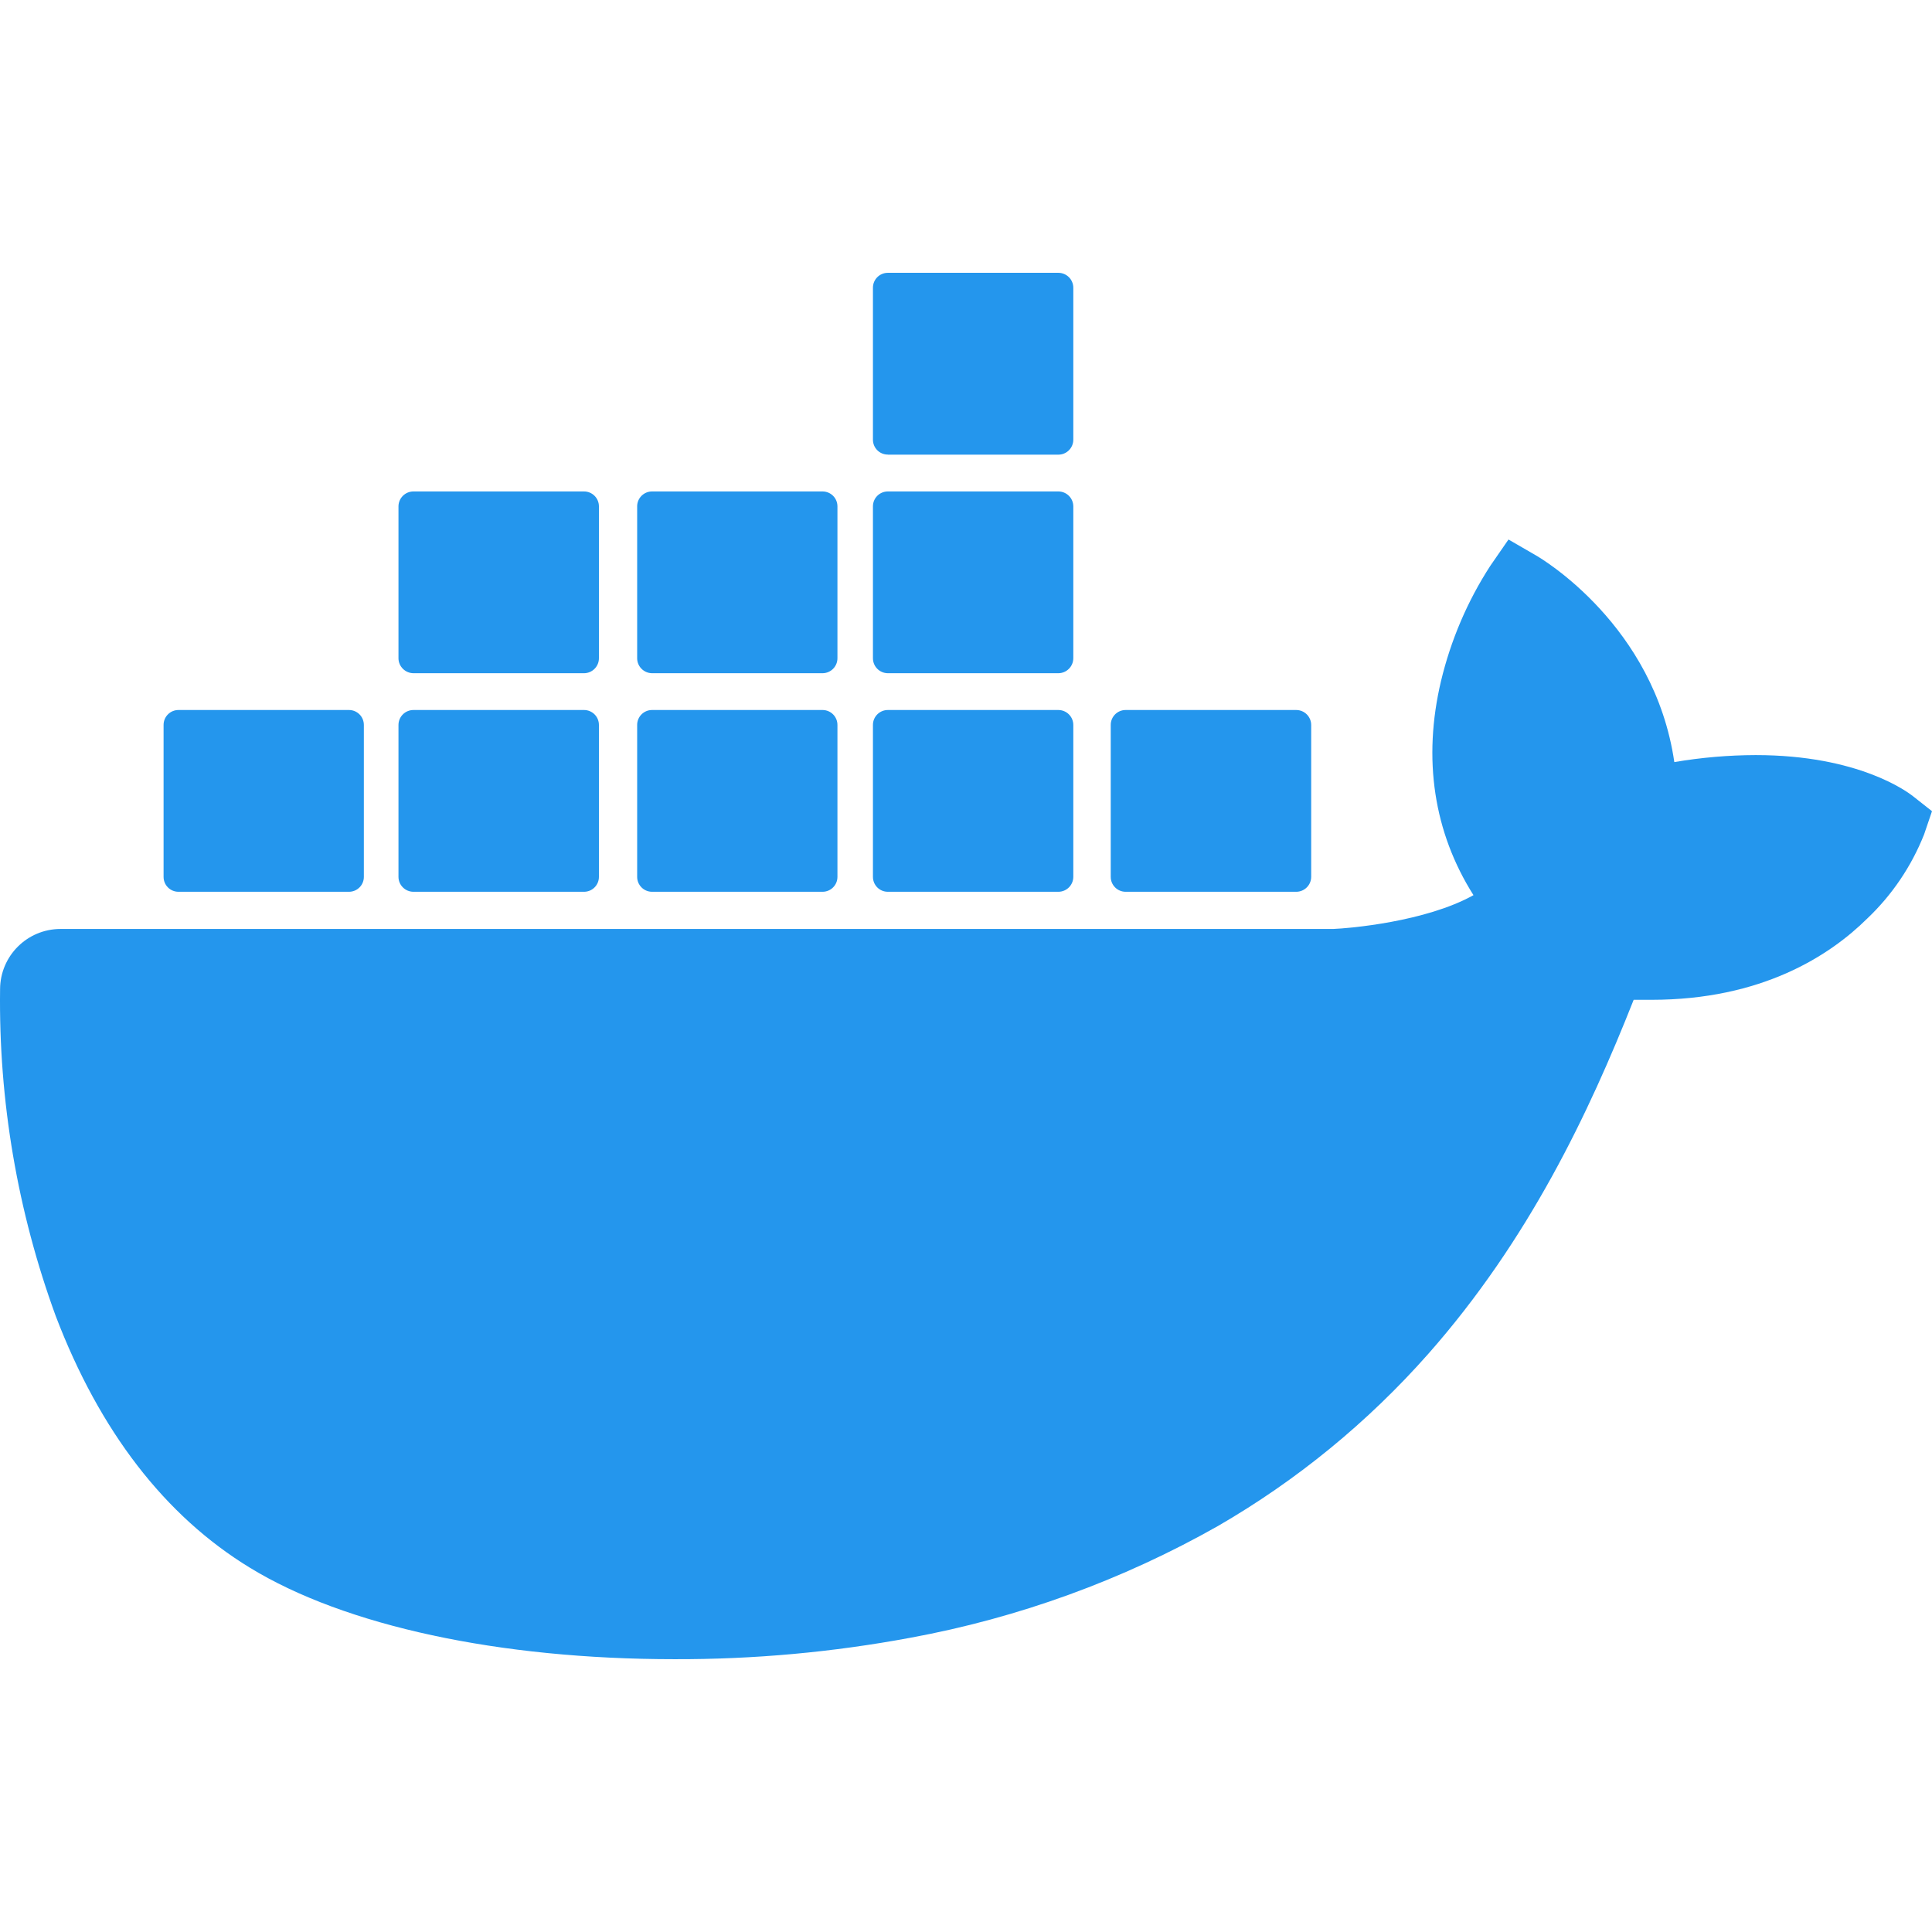
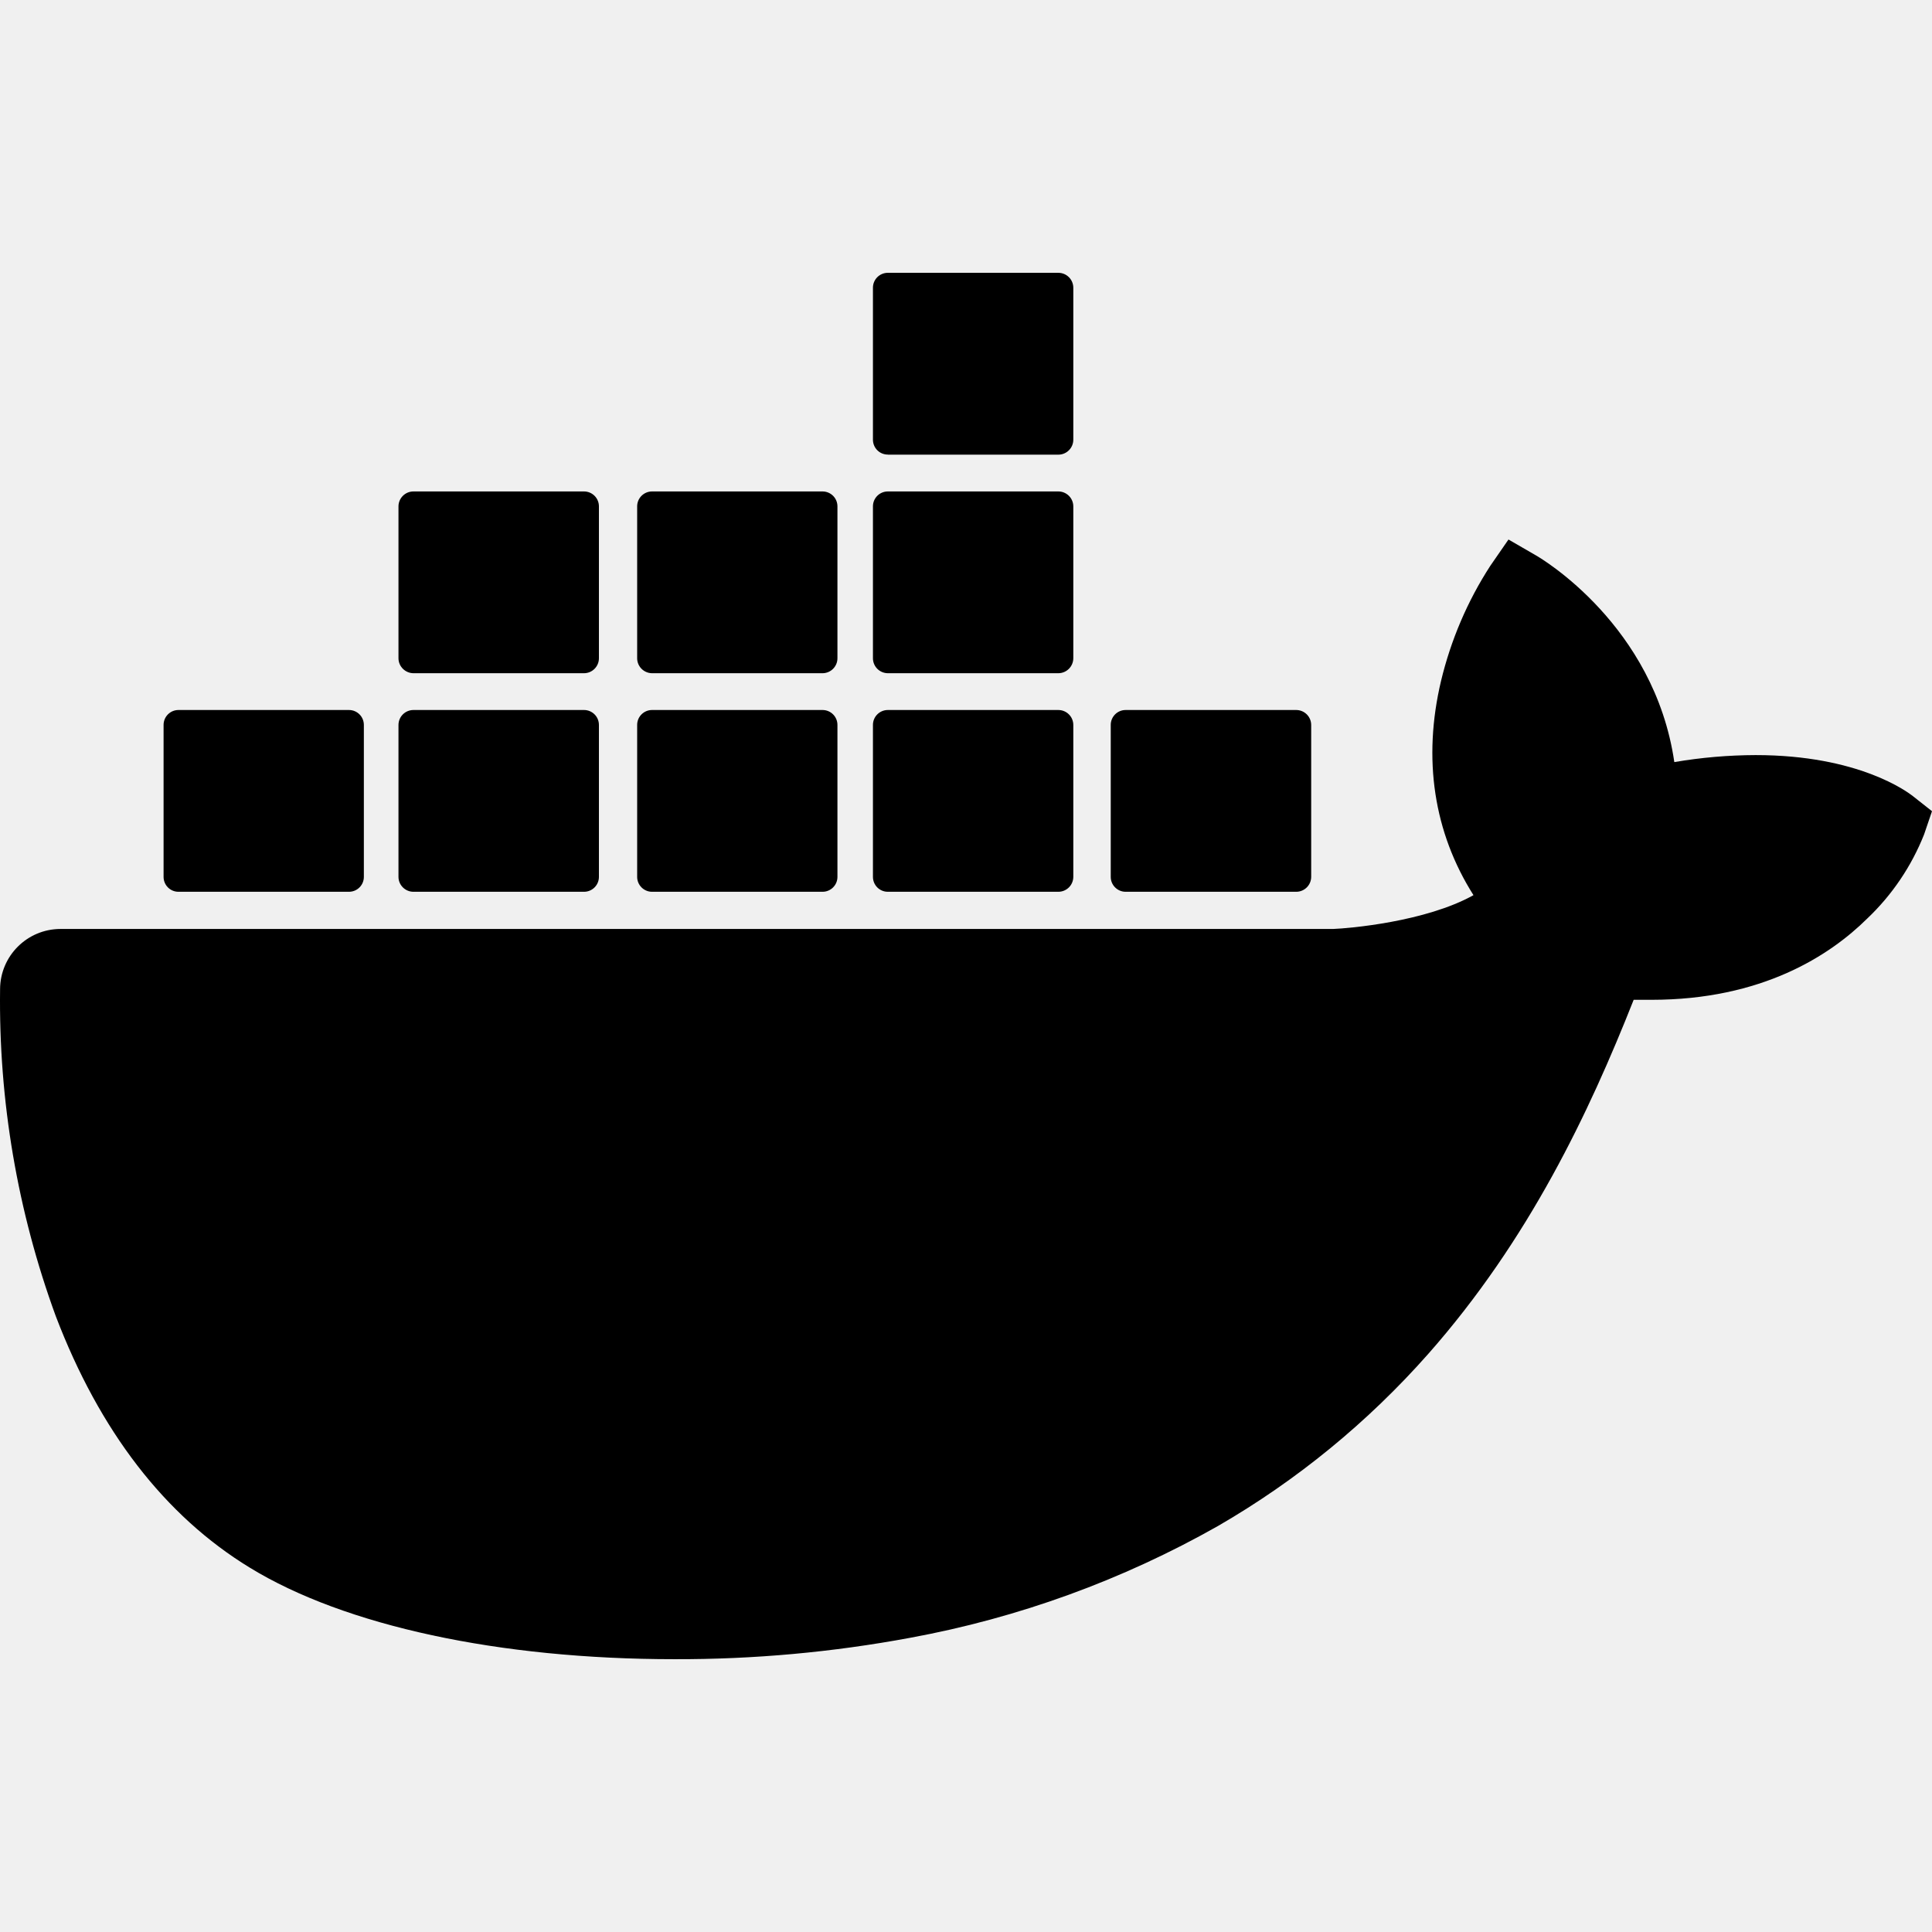
- <svg xmlns="http://www.w3.org/2000/svg" fill="#2496ED" role="img" viewBox="0 0 24 24">
-   <rect x="0" y="0" width="100%" height="100%" fill="#fff" />
-   <path d="M13.983 11.078h2.119a.186.186 0 00.186-.185V9.006a.186.186 0 00-.186-.186h-2.119a.185.185 0 00-.185.185v1.888c0 .102.083.185.185.185m-2.954-5.43h2.118a.186.186 0 00.186-.186V3.574a.186.186 0 00-.186-.185h-2.118a.185.185 0 00-.185.185v1.888c0 .102.082.185.185.185m0 2.716h2.118a.187.187 0 00.186-.186V6.29a.186.186 0 00-.186-.185h-2.118a.185.185 0 00-.185.185v1.887c0 .102.082.185.185.186m-2.93 0h2.12a.186.186 0 00.184-.186V6.29a.185.185 0 00-.185-.185H8.1a.185.185 0 00-.185.185v1.887c0 .102.083.185.185.186m-2.964 0h2.119a.186.186 0 00.185-.186V6.29a.185.185 0 00-.185-.185H5.136a.186.186 0 00-.186.185v1.887c0 .102.084.185.186.186m5.893 2.715h2.118a.186.186 0 00.186-.185V9.006a.186.186 0 00-.186-.186h-2.118a.185.185 0 00-.185.185v1.888c0 .102.082.185.185.185m-2.93 0h2.12a.185.185 0 00.184-.185V9.006a.185.185 0 00-.184-.186h-2.12a.185.185 0 00-.184.185v1.888c0 .102.083.185.185.185m-2.964 0h2.119a.185.185 0 00.185-.185V9.006a.185.185 0 00-.184-.186h-2.12a.186.186 0 00-.186.186v1.887c0 .102.084.185.186.185m-2.92 0h2.12a.185.185 0 00.184-.185V9.006a.185.185 0 00-.184-.186h-2.12a.185.185 0 00-.184.185v1.888c0 .102.082.185.185.185M23.763 9.89c-.065-.051-.672-.51-1.954-.51-.338.001-.676.03-1.01.087-.248-1.7-1.653-2.53-1.716-2.566l-.344-.199-.226.327c-.284.438-.49.922-.612 1.43-.23.97-.09 1.882.403 2.661-.595.332-1.55.413-1.744.42H.751a.751.751 0 00-.75.748 11.376 11.376 0 00.692 4.062c.545 1.428 1.355 2.48 2.41 3.124 1.18.723 3.1 1.137 5.275 1.137.983.003 1.963-.086 2.93-.266a12.248 12.248 0 003.823-1.389c.98-.567 1.86-1.288 2.61-2.136 1.252-1.418 1.998-2.997 2.553-4.4h.221c1.372 0 2.215-.549 2.68-1.009.309-.293.55-.65.707-1.046l.098-.288Z" />
+ <svg xmlns="http://www.w3.org/2000/svg" fill="#000" role="img" viewBox="0 0 24 24">
+   <path d="M13.983 11.078h2.119a.186.186 0 00.186-.185V9.006a.186.186 0 00-.186-.186h-2.119a.185.185 0 00-.185.185v1.888c0 .102.083.185.185.185m-2.954-5.43h2.118a.186.186 0 00.186-.186V3.574a.186.186 0 00-.186-.185h-2.118a.185.185 0 00-.185.185v1.888c0 .102.082.185.185.185m0 2.716h2.118a.187.187 0 00.186-.186V6.29a.186.186 0 00-.186-.185h-2.118a.185.185 0 00-.185.185v1.887c0 .102.082.185.185.186m-2.93 0h2.12a.186.186 0 00.184-.186V6.29a.185.185 0 00-.185-.185H8.1a.185.185 0 00-.185.185v1.887c0 .102.083.185.185.186m-2.964 0h2.119a.186.186 0 00.185-.186V6.29a.185.185 0 00-.185-.185H5.136a.186.186 0 00-.186.185v1.887c0 .102.084.185.186.186m5.893 2.715h2.118a.186.186 0 00.186-.185V9.006a.186.186 0 00-.186-.186h-2.118a.185.185 0 00-.185.185v1.888c0 .102.082.185.185.185m-2.93 0h2.12a.185.185 0 00.184-.185V9.006a.185.185 0 00-.184-.186h-2.12a.185.185 0 00-.184.185v1.888c0 .102.083.185.185.185m-2.964 0h2.119a.185.185 0 00.185-.185V9.006a.185.185 0 00-.184-.186h-2.12a.186.186 0 00-.186.186v1.887c0 .102.084.185.186.185m-2.92 0h2.12a.185.185 0 00.184-.185V9.006a.185.185 0 00-.184-.186h-2.12a.185.185 0 00-.184.185v1.888c0 .102.082.185.185.185M23.763 9.89c-.065-.051-.672-.51-1.954-.51-.338.001-.676.03-1.01.087-.248-1.7-1.653-2.53-1.716-2.566l-.344-.199-.226.327c-.284.438-.49.922-.612 1.43-.23.97-.09 1.882.403 2.661-.595.332-1.55.413-1.744.42H.751a.751.751 0 00-.75.748 11.376 11.376 0 00.692 4.062c.545 1.428 1.355 2.48 2.41 3.124 1.18.723 3.1 1.137 5.275 1.137.983.003 1.963-.086 2.93-.266a12.248 12.248 0 003.823-1.389c.98-.567 1.86-1.288 2.61-2.136 1.252-1.418 1.998-2.997 2.553-4.4h.221c1.372 0 2.215-.549 2.68-1.009.309-.293.55-.65.707-1.046l.098-.288Z" fill="#000" />
</svg>
